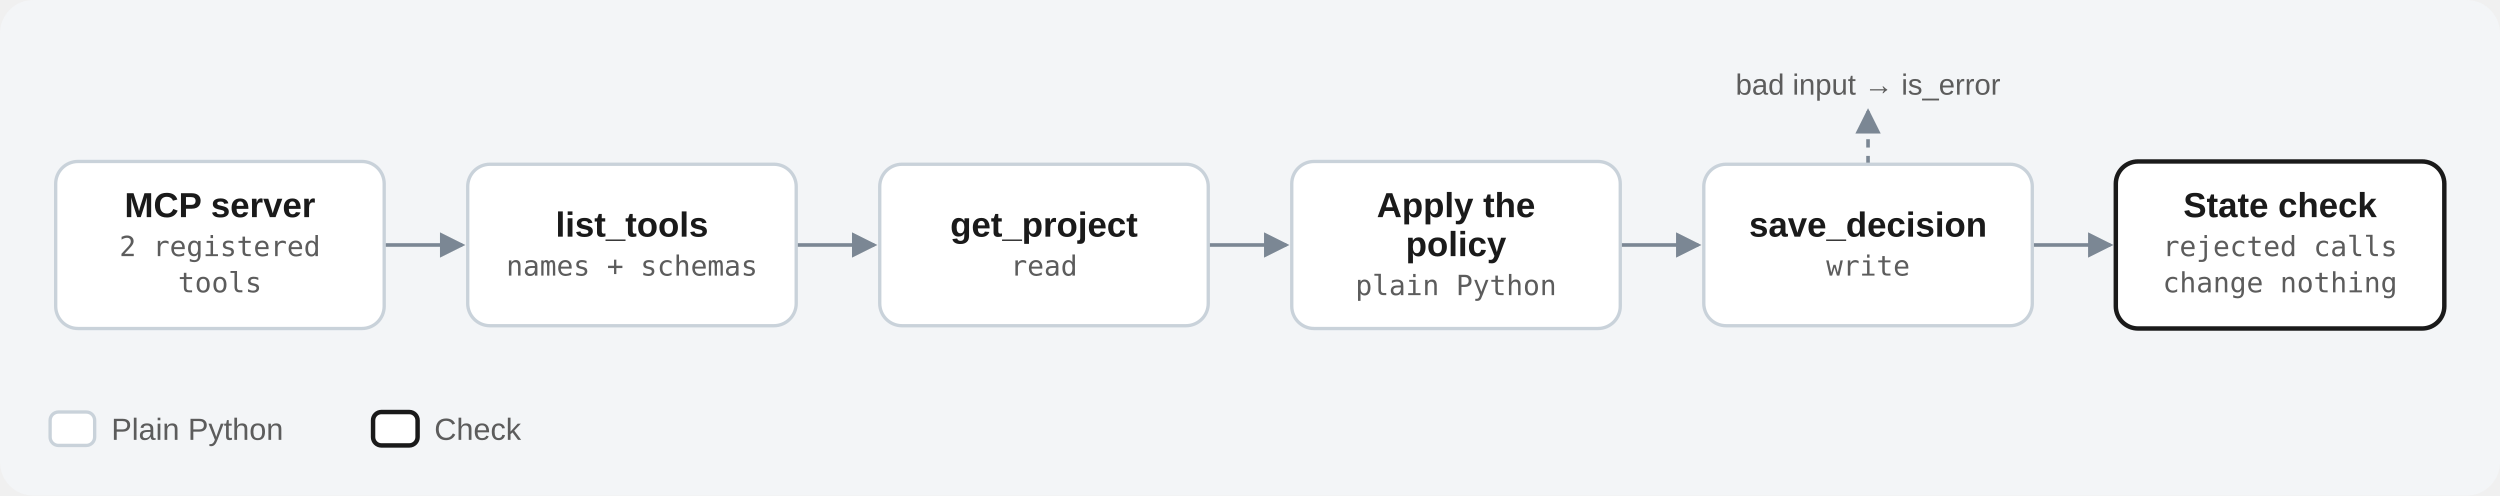
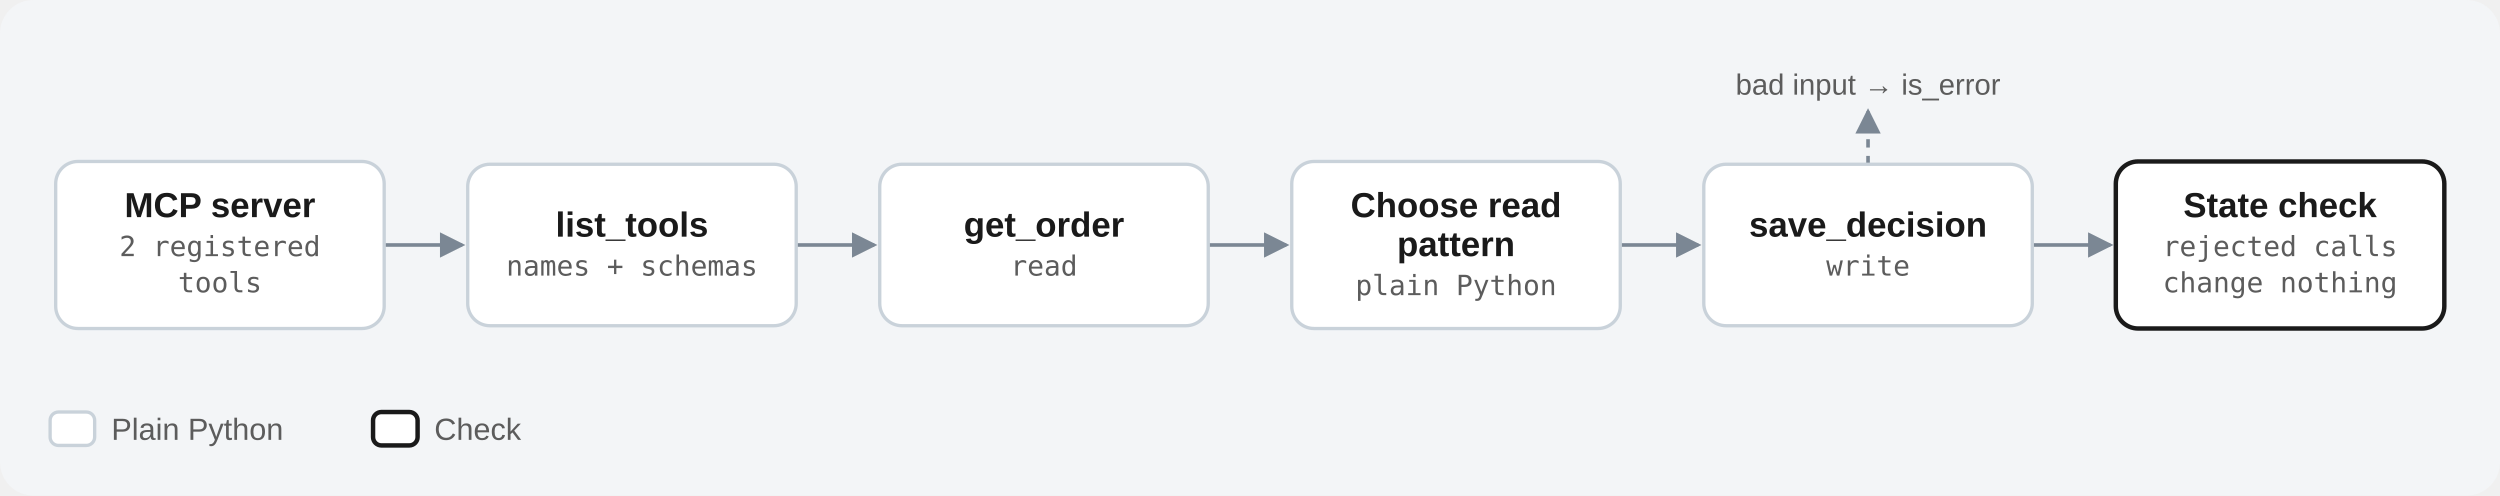
<svg xmlns="http://www.w3.org/2000/svg" class="dg" role="img" viewBox="0 0 898 178" width="898" height="178">
  <style>text{font-family:"Helvetica Neue",Arial,sans-serif}.dg{display:block;max-width:100%;height:auto;margin:0 auto;overflow:visible;font-family:inherit}.dg rect{stroke-width:1.2}.dg-title{font-size:12.5px;font-weight:600;text-anchor:middle;fill:#1a1a1a}.dg-sub{font-family:"SF Mono",Consolas,monospace;font-size:10px;text-anchor:middle;fill:#5c5c5c}.dg-data rect{fill:#fff;stroke:#9aa5b1;stroke-dasharray:4 3}.dg-code rect{fill:#fff;stroke:#c9d2da}.dg-model rect{fill:#1a1a1a;stroke:#1a1a1a}.dg-model .dg-title{fill:#fff}.dg-model .dg-sub{fill:#c6ced6}.dg-dot{fill:#14a800}.dg-check rect{fill:#fff;stroke:#1a1a1a;stroke-width:1.6}.dg-human rect{fill:#e8f5e4;stroke:#14a800}.dg-gate path{fill:#fff;stroke:#1a1a1a;stroke-width:1.6}.dg-gate-label{font-size:10.5px;font-weight:600;text-anchor:middle;fill:#1a1a1a}.dg-edge{fill:none;stroke:#7b8794;stroke-width:1.3}.dg marker path{fill:#7b8794}.dg-exit{stroke-dasharray:3 3}.dg-loop{stroke:#108a00;stroke-dasharray:5 3}.dg-edge-label,.dg-exit-label,.dg-loop-label{font-size:10.5px;fill:#5c5c5c;text-anchor:middle}.dg-loop-label{fill:#108a00;font-weight:600}.dg-start{text-anchor:start}.dg-end{text-anchor:end}.dg-legend-text{font-size:11px;fill:#5c5c5c}</style>
  <rect width="898" height="178" rx="12" fill="#f3f5f7" />
  <defs>
    <marker id="arrow" viewBox="0 0 8 8" refX="7" refY="4" markerWidth="7" markerHeight="7" orient="auto-start-reverse">
      <path d="M0 0L8 4L0 8Z" />
    </marker>
  </defs>
  <g transform="translate(18 18)">
    <path class="dg-edge" d="M120 70H148" marker-end="url(#arrow)" />
    <path class="dg-edge" d="M268 70H296" marker-end="url(#arrow)" />
    <path class="dg-edge" d="M416 70H444" marker-end="url(#arrow)" />
    <path class="dg-edge" d="M564 70H592" marker-end="url(#arrow)" />
    <path class="dg-edge" d="M712 70H740" marker-end="url(#arrow)" />
    <path class="dg-edge dg-exit" d="M653 41V22" marker-end="url(#arrow)" />
    <text class="dg-exit-label" x="653" y="16">bad input → is_error</text>
    <g class="dg-code">
      <rect x="2" y="40" width="118" height="60" rx="8" />
      <text class="dg-title" x="61" y="60">MCP server</text>
      <text class="dg-sub" x="61" y="74">2 registered</text>
      <text class="dg-sub" x="61" y="87">tools</text>
    </g>
    <g class="dg-code">
      <rect x="150" y="41" width="118" height="58" rx="8" />
      <text class="dg-title" x="209" y="67">list_tools</text>
      <text class="dg-sub" x="209" y="81">names + schemas</text>
    </g>
    <g class="dg-code">
      <rect x="298" y="41" width="118" height="58" rx="8" />
-       <text class="dg-title" x="357" y="67">get_project</text>
+       <text class="dg-title" x="357" y="67">get_order</text>
      <text class="dg-sub" x="357" y="81">read</text>
    </g>
    <g class="dg-code">
      <rect x="446" y="40" width="118" height="60" rx="8" />
-       <text class="dg-title" x="505" y="60">Apply the</text>
-       <text class="dg-title" x="505" y="74">policy</text>
+       <text class="dg-title" x="505" y="60">Choose read</text>
+       <text class="dg-title" x="505" y="74">pattern</text>
      <text class="dg-sub" x="505" y="88">plain Python</text>
    </g>
    <g class="dg-code">
      <rect x="594" y="41" width="118" height="58" rx="8" />
      <text class="dg-title" x="653" y="67">save_decision</text>
      <text class="dg-sub" x="653" y="81">write</text>
    </g>
    <g class="dg-check">
      <rect x="742" y="40" width="118" height="60" rx="8" />
      <text class="dg-title" x="801" y="60">State check</text>
      <text class="dg-sub" x="801" y="74">rejected calls</text>
      <text class="dg-sub" x="801" y="87">change nothing</text>
    </g>
  </g>
  <g transform="translate(18 148)">
    <g class="dg-code">
      <rect x="0" y="0" width="16" height="12" rx="3" />
    </g>
    <text class="dg-legend-text" x="22" y="10">Plain Python</text>
    <g class="dg-check">
      <rect x="116" y="0" width="16" height="12" rx="3" />
    </g>
    <text class="dg-legend-text" x="138" y="10">Check</text>
  </g>
</svg>
